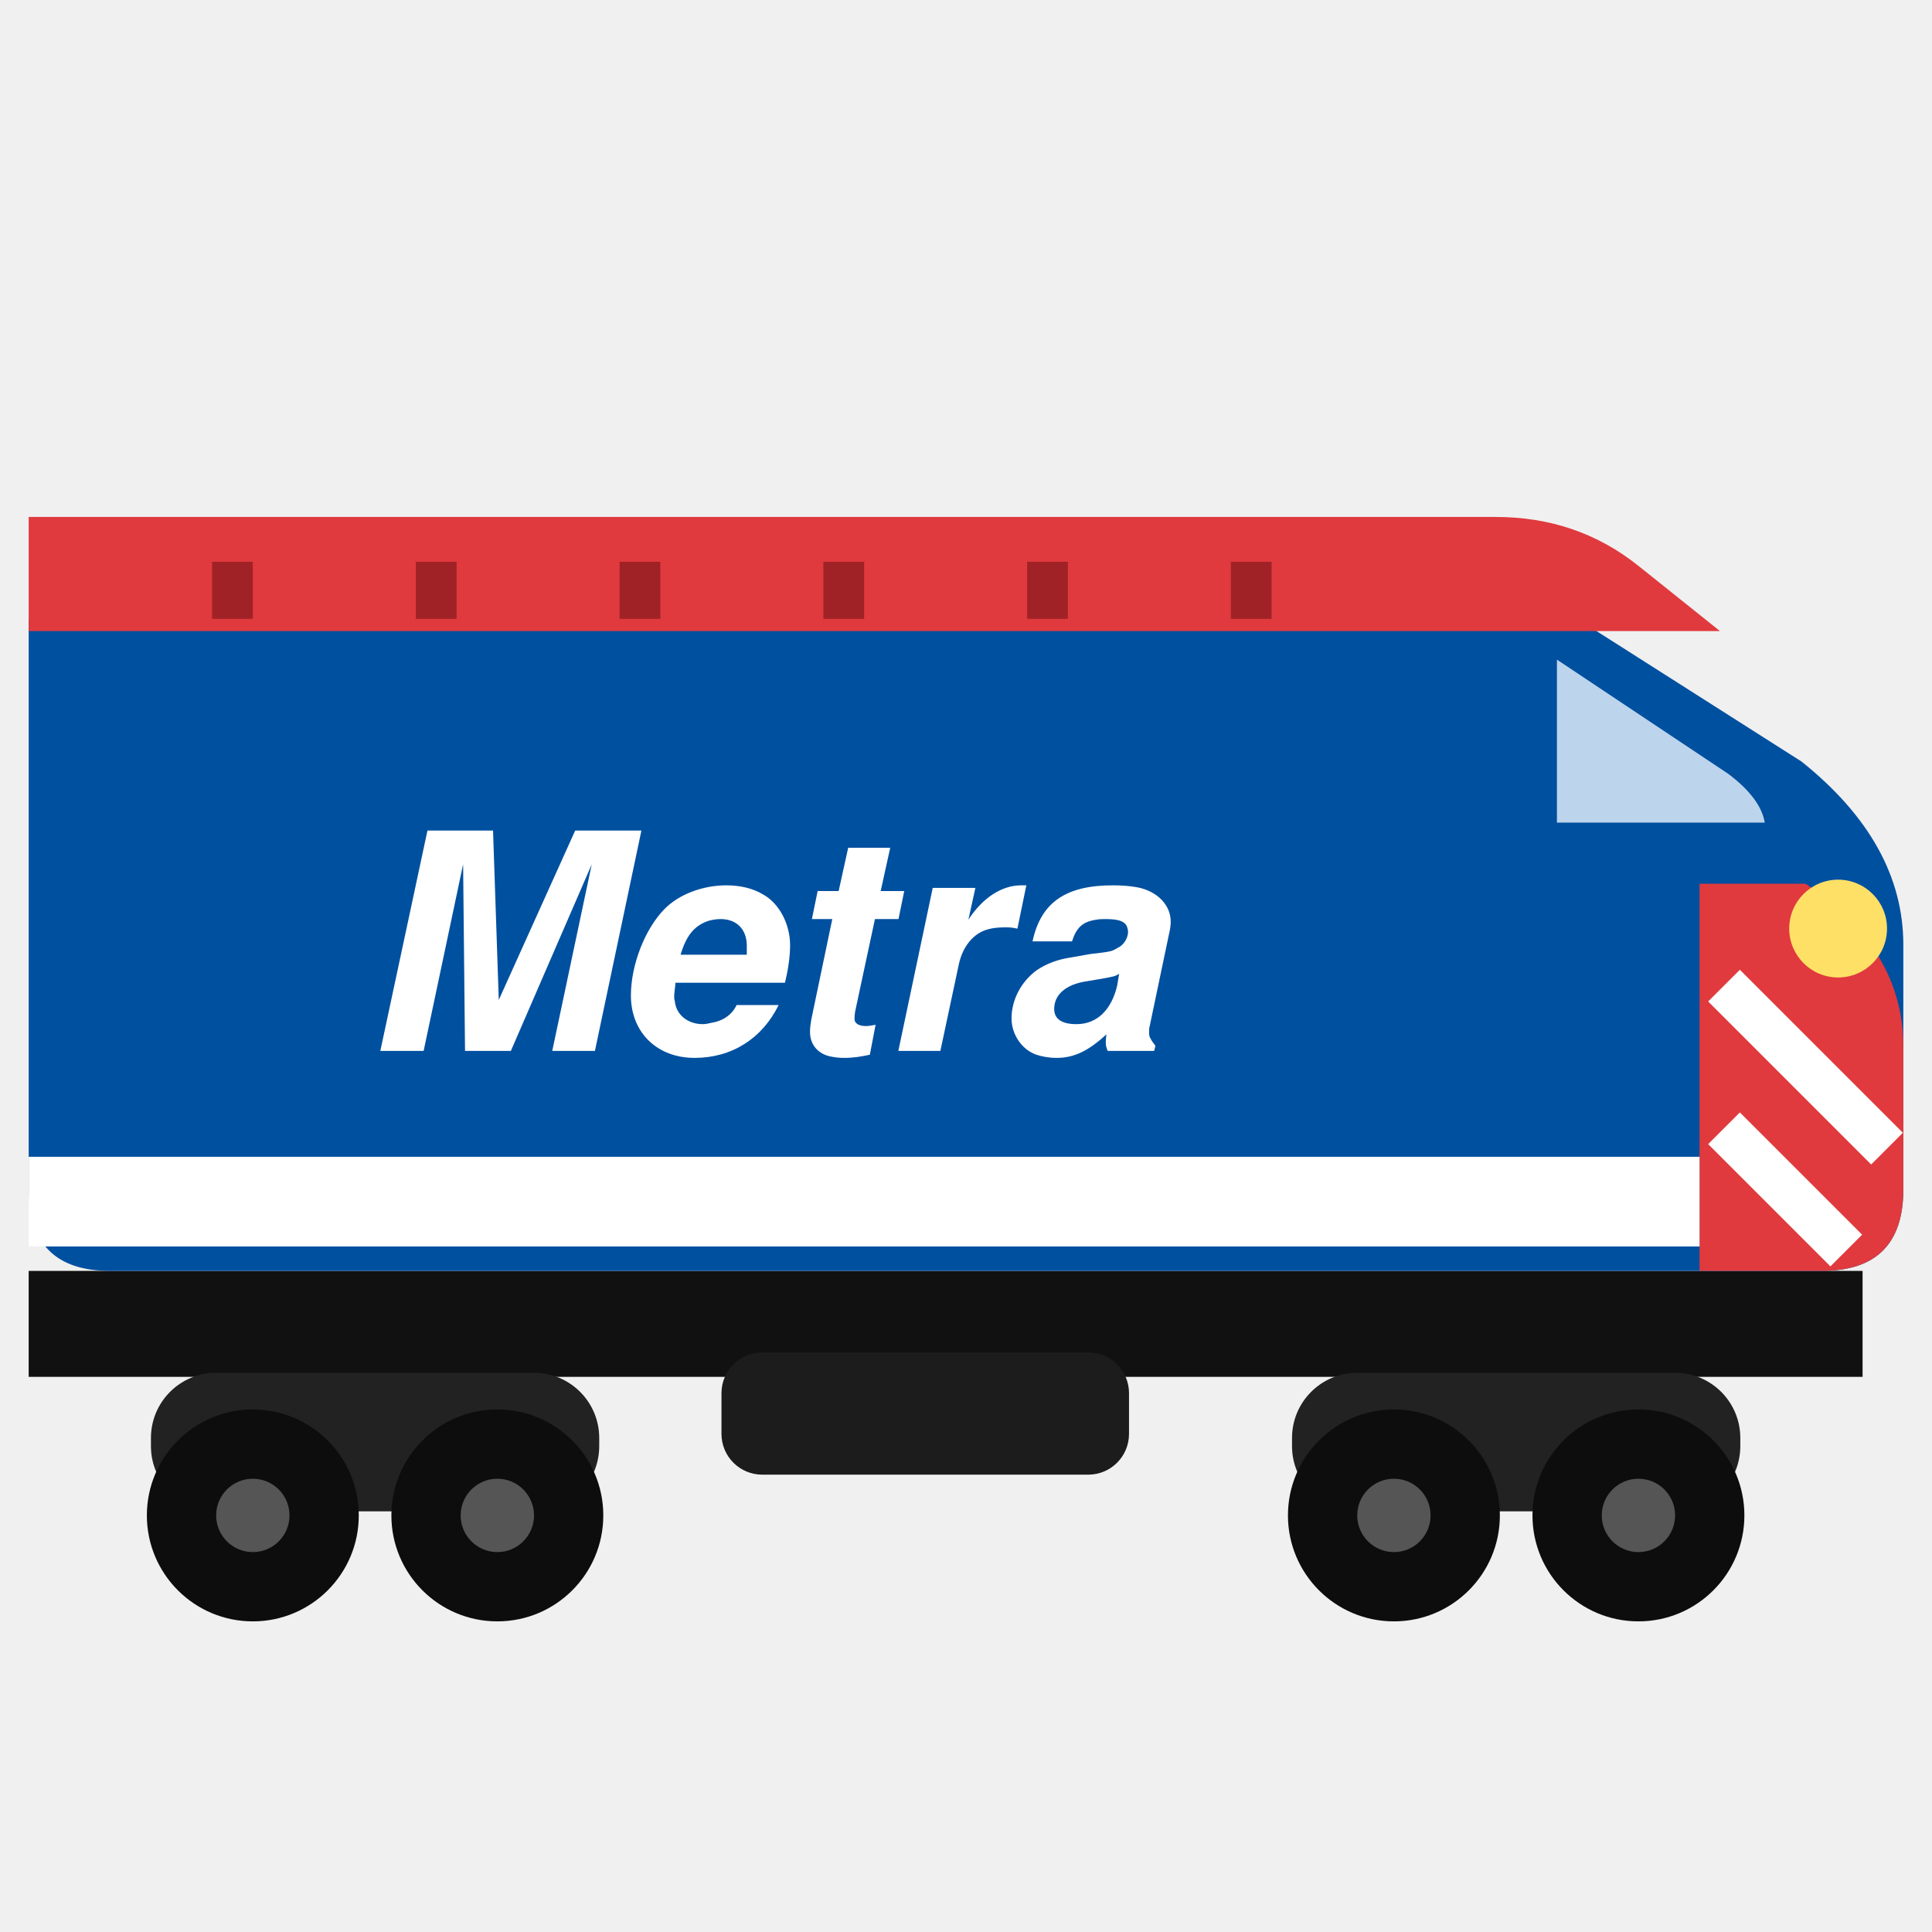
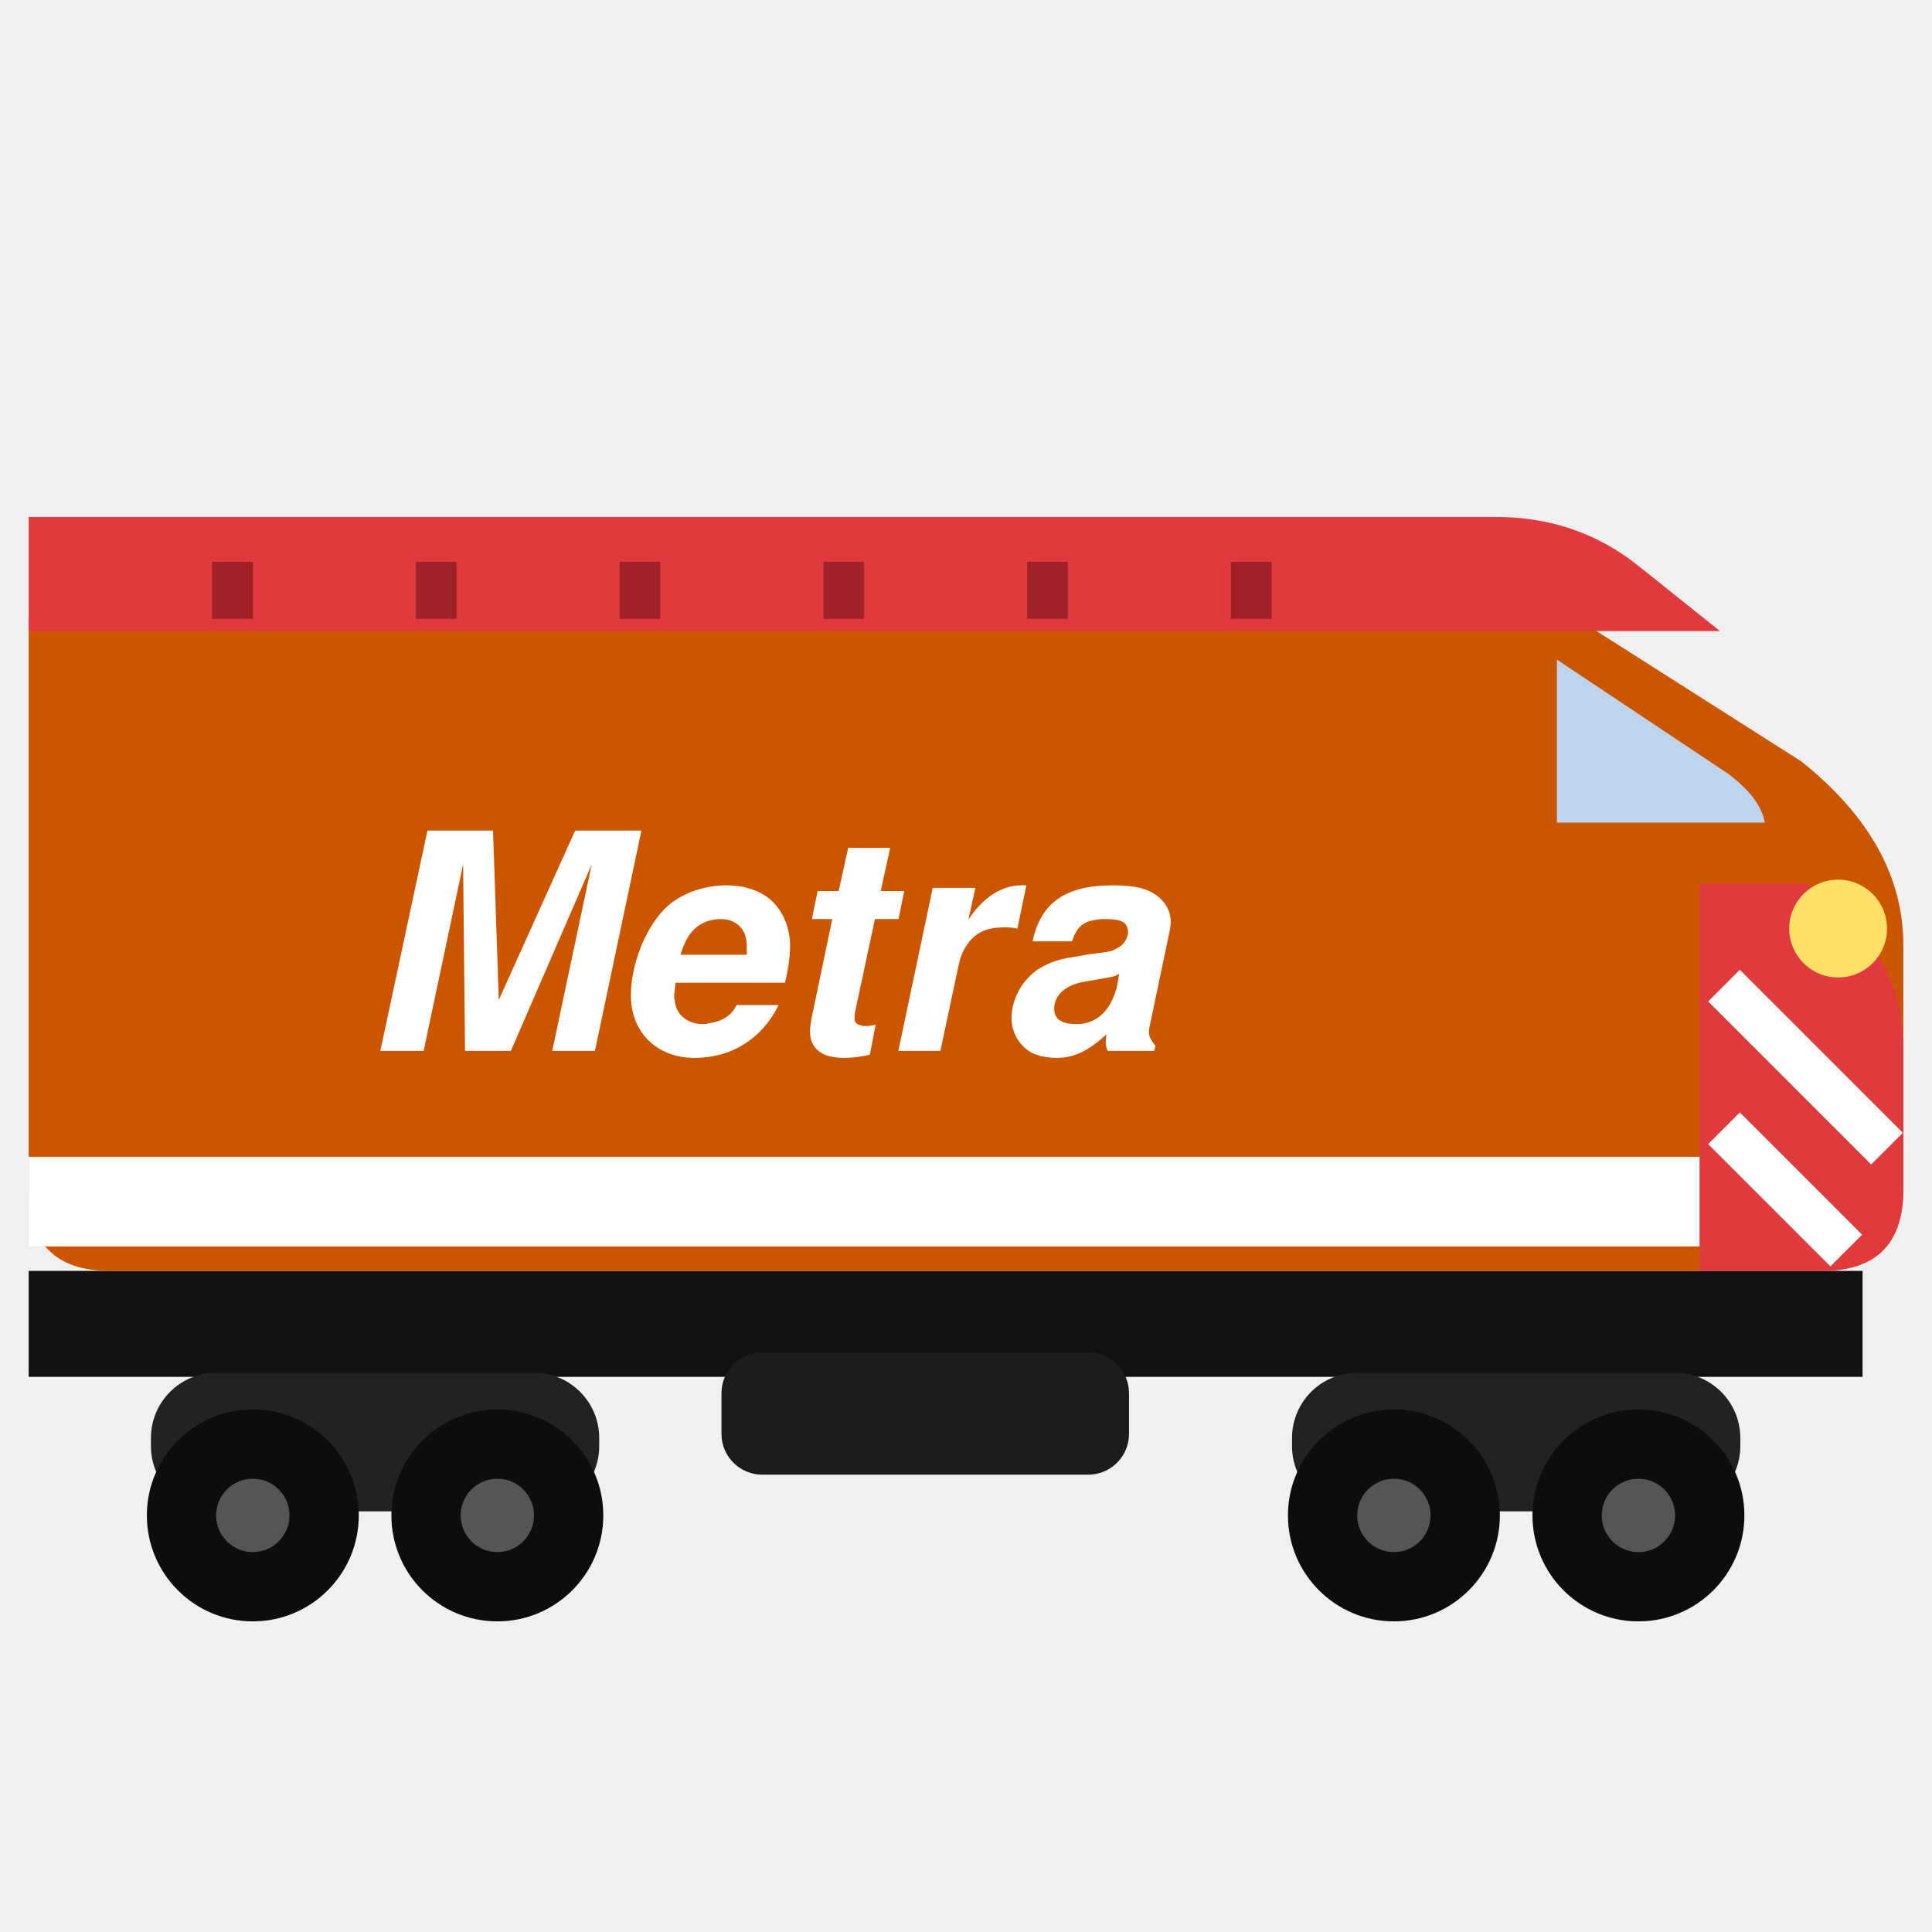
<svg xmlns="http://www.w3.org/2000/svg" viewBox="0 0 64 64">
  <g transform="translate(32,34) scale(1.35) translate(-32,-34)">
    <g>
      <rect x="9" y="40" width="45" height="2.6" fill="#111111" />
      <rect x="26" y="42" width="10" height="3" rx="1" fill="#1c1c1c" />
      <rect x="12" y="42.5" width="11" height="3.4" rx="1.6" fill="#222222" />
      <rect x="40" y="42.5" width="11" height="3.4" rx="1.6" fill="#222222" />
      <g fill="#0d0d0d">
        <circle cx="14.5" cy="46" r="2.6" />
        <circle cx="20.5" cy="46" r="2.6" />
        <circle cx="42.5" cy="46" r="2.6" />
        <circle cx="48.5" cy="46" r="2.6" />
      </g>
      <g fill="#555555">
        <circle cx="14.5" cy="46" r=".9" />
        <circle cx="20.5" cy="46" r=".9" />
        <circle cx="42.5" cy="46" r=".9" />
        <circle cx="48.5" cy="46" r=".9" />
      </g>
-       <path d="M9 24 h38 l5.5 3.5 q2.5 2 2.5 4.5 v6 q0 2 -2 2 h-42 q-2 0 -2 -2 z" fill="#0050a0" />
+       <path d="M9 24 h38 l5.5 3.5 q2.5 2 2.5 4.5 v6 q0 2 -2 2 h-42 q-2 0 -2 -2 z" fill="#CC5500" />
      <path d="M9 21.5 h36 q2 0 3.5 1.2 l2 1.6 -41.5 0 z" fill="#e03a3e" />
      <g stroke="#a02226" stroke-width="1">
        <line x1="14" y1="22.6" x2="14" y2="24" />
        <line x1="19" y1="22.6" x2="19" y2="24" />
        <line x1="24" y1="22.6" x2="24" y2="24" />
        <line x1="29" y1="22.6" x2="29" y2="24" />
        <line x1="34" y1="22.6" x2="34" y2="24" />
        <line x1="39" y1="22.6" x2="39" y2="24" />
      </g>
      <path d="M46.5 25 l4.2 2.8 q.8 .6 .9 1.2 l-5.1 0 z" fill="#bcd4ec" />
      <path d="M52.6 30.5 q2.4 1.6 2.4 4v3.5 q0 2 -2 2 h-3 v-9.5 z" fill="#e03a3e" />
      <g stroke="#ffffff" stroke-width="1.1">
        <line x1="50.6" y1="33" x2="54.6" y2="37" />
        <line x1="50.6" y1="36.5" x2="53.6" y2="39.5" />
      </g>
      <rect x="9" y="37.2" width="41" height="2.2" fill="#ffffff" />
      <text x="27" y="34.6" font-family="Helvetica, Arial, sans-serif" font-size="7.4" font-weight="bold" font-style="italic" fill="#ffffff" text-anchor="middle">Metra</text>
      <circle cx="53.4" cy="31.6" r="1.2" fill="#ffe066" />
    </g>
  </g>
</svg>
